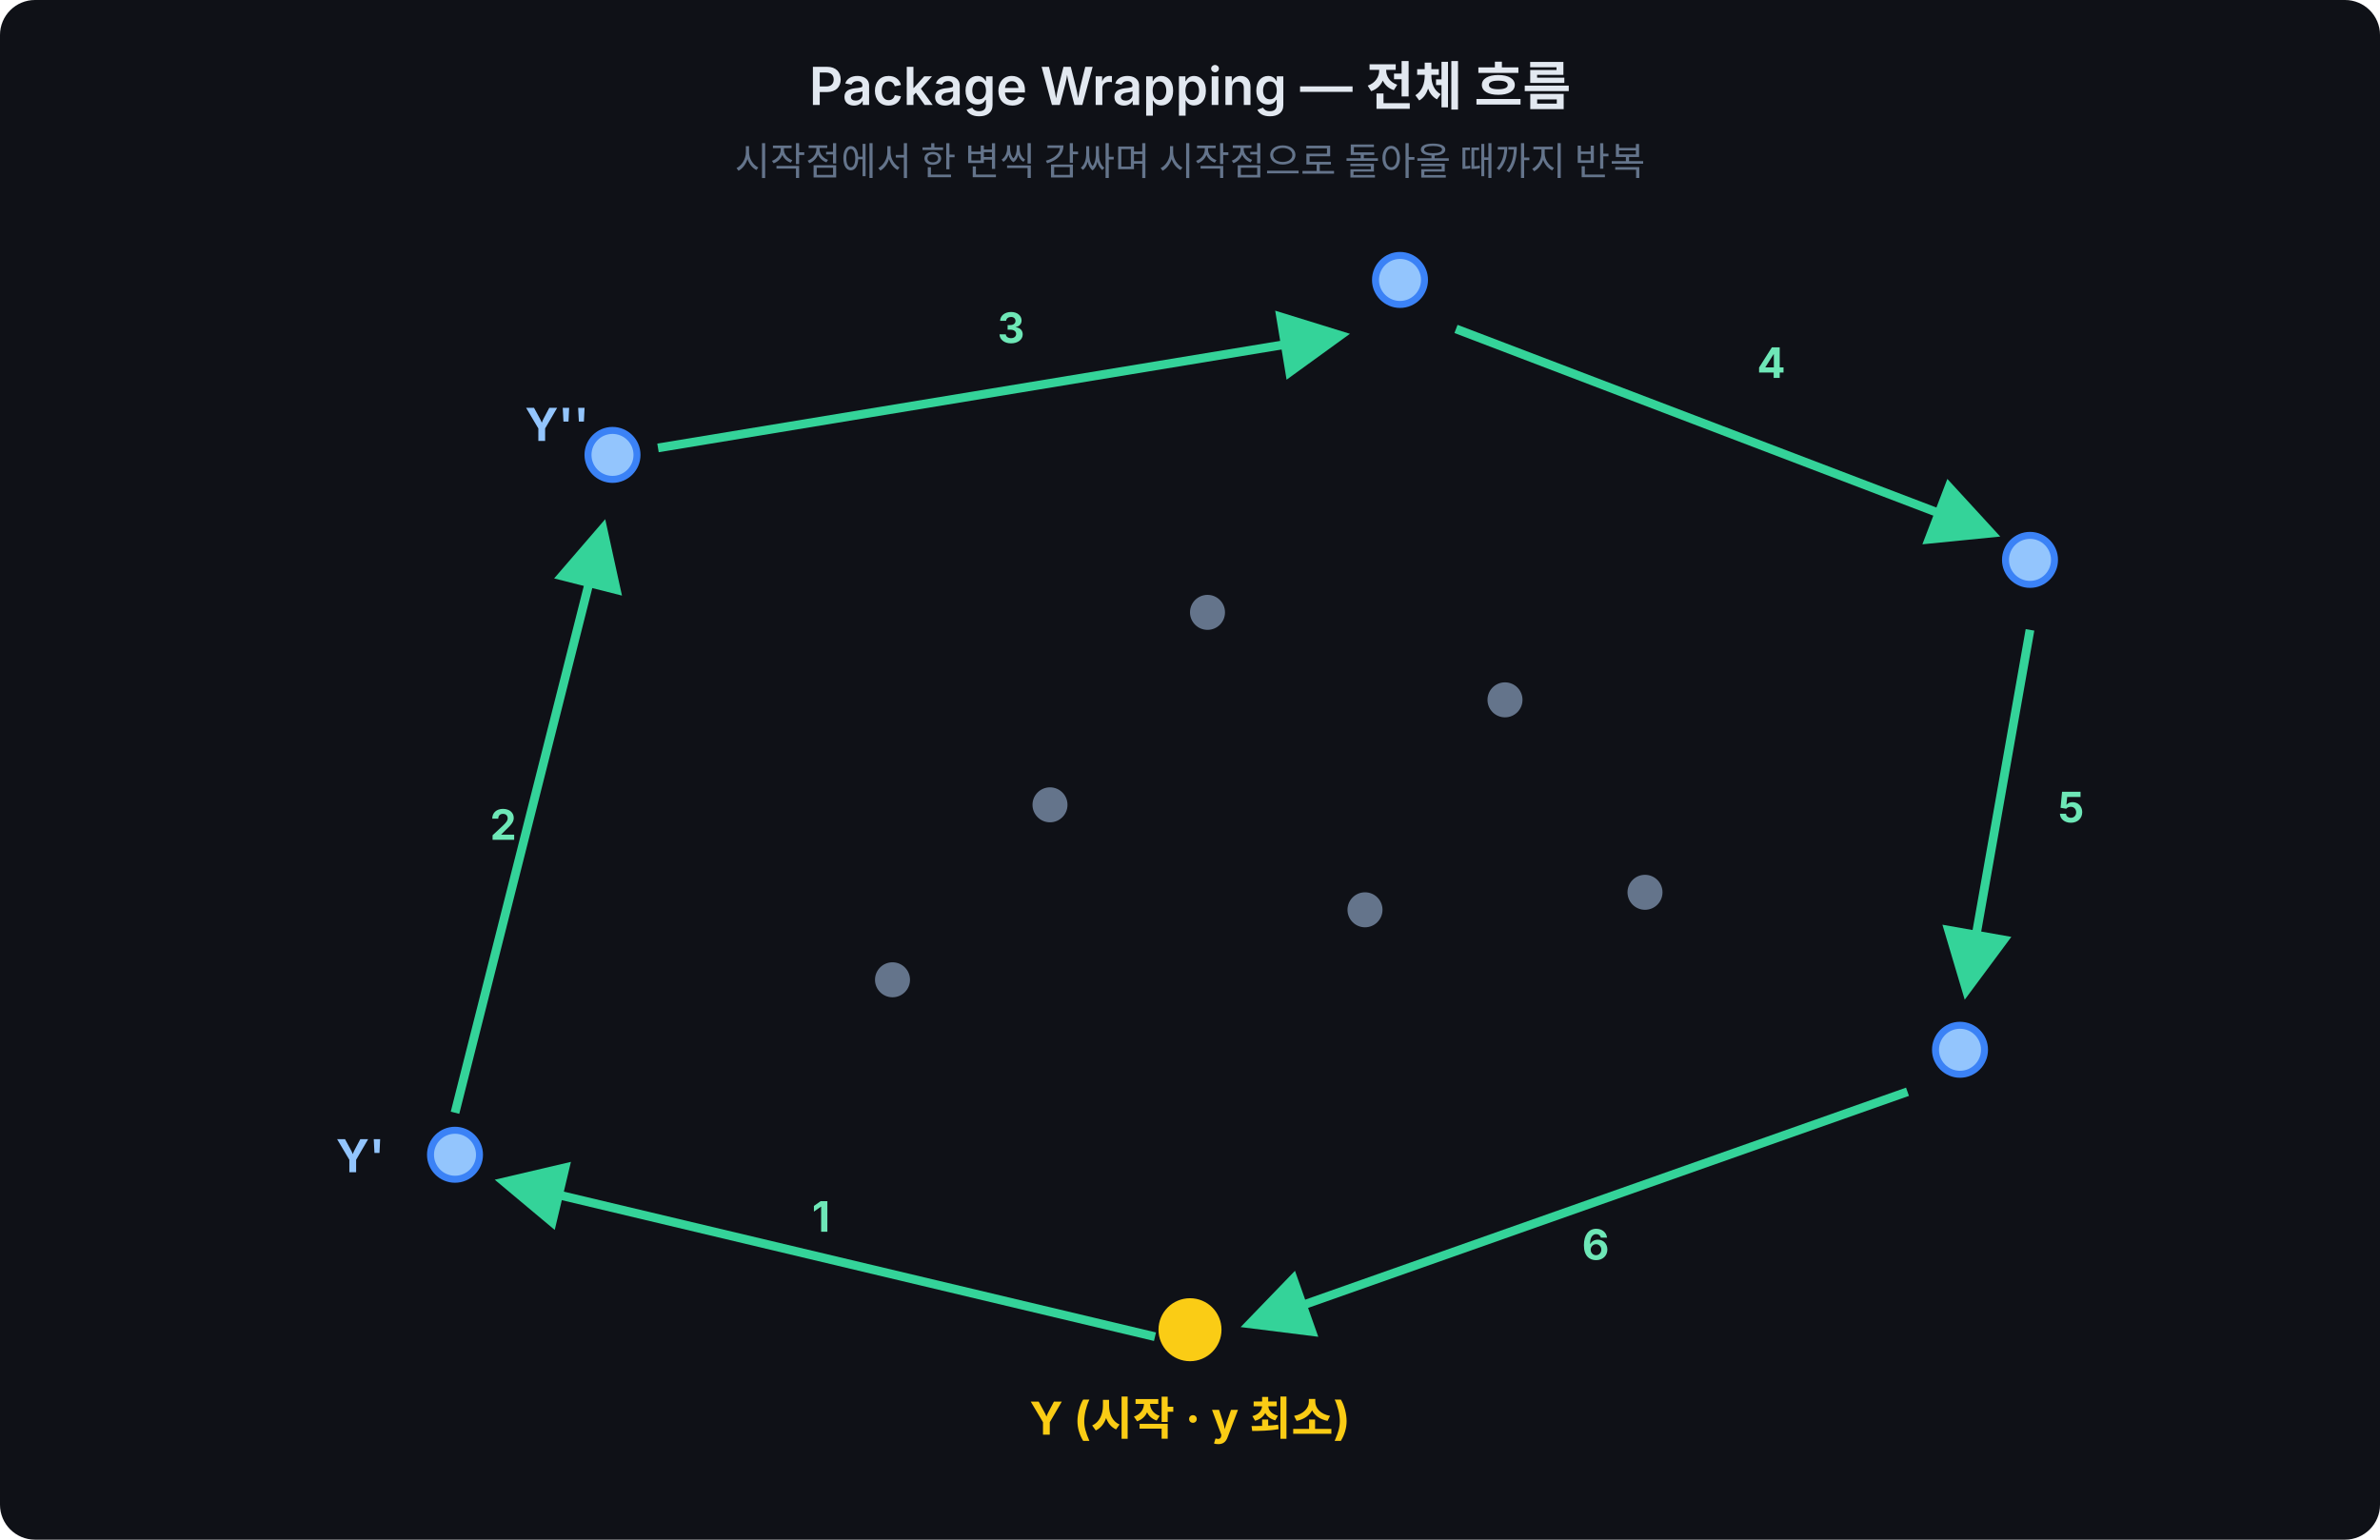
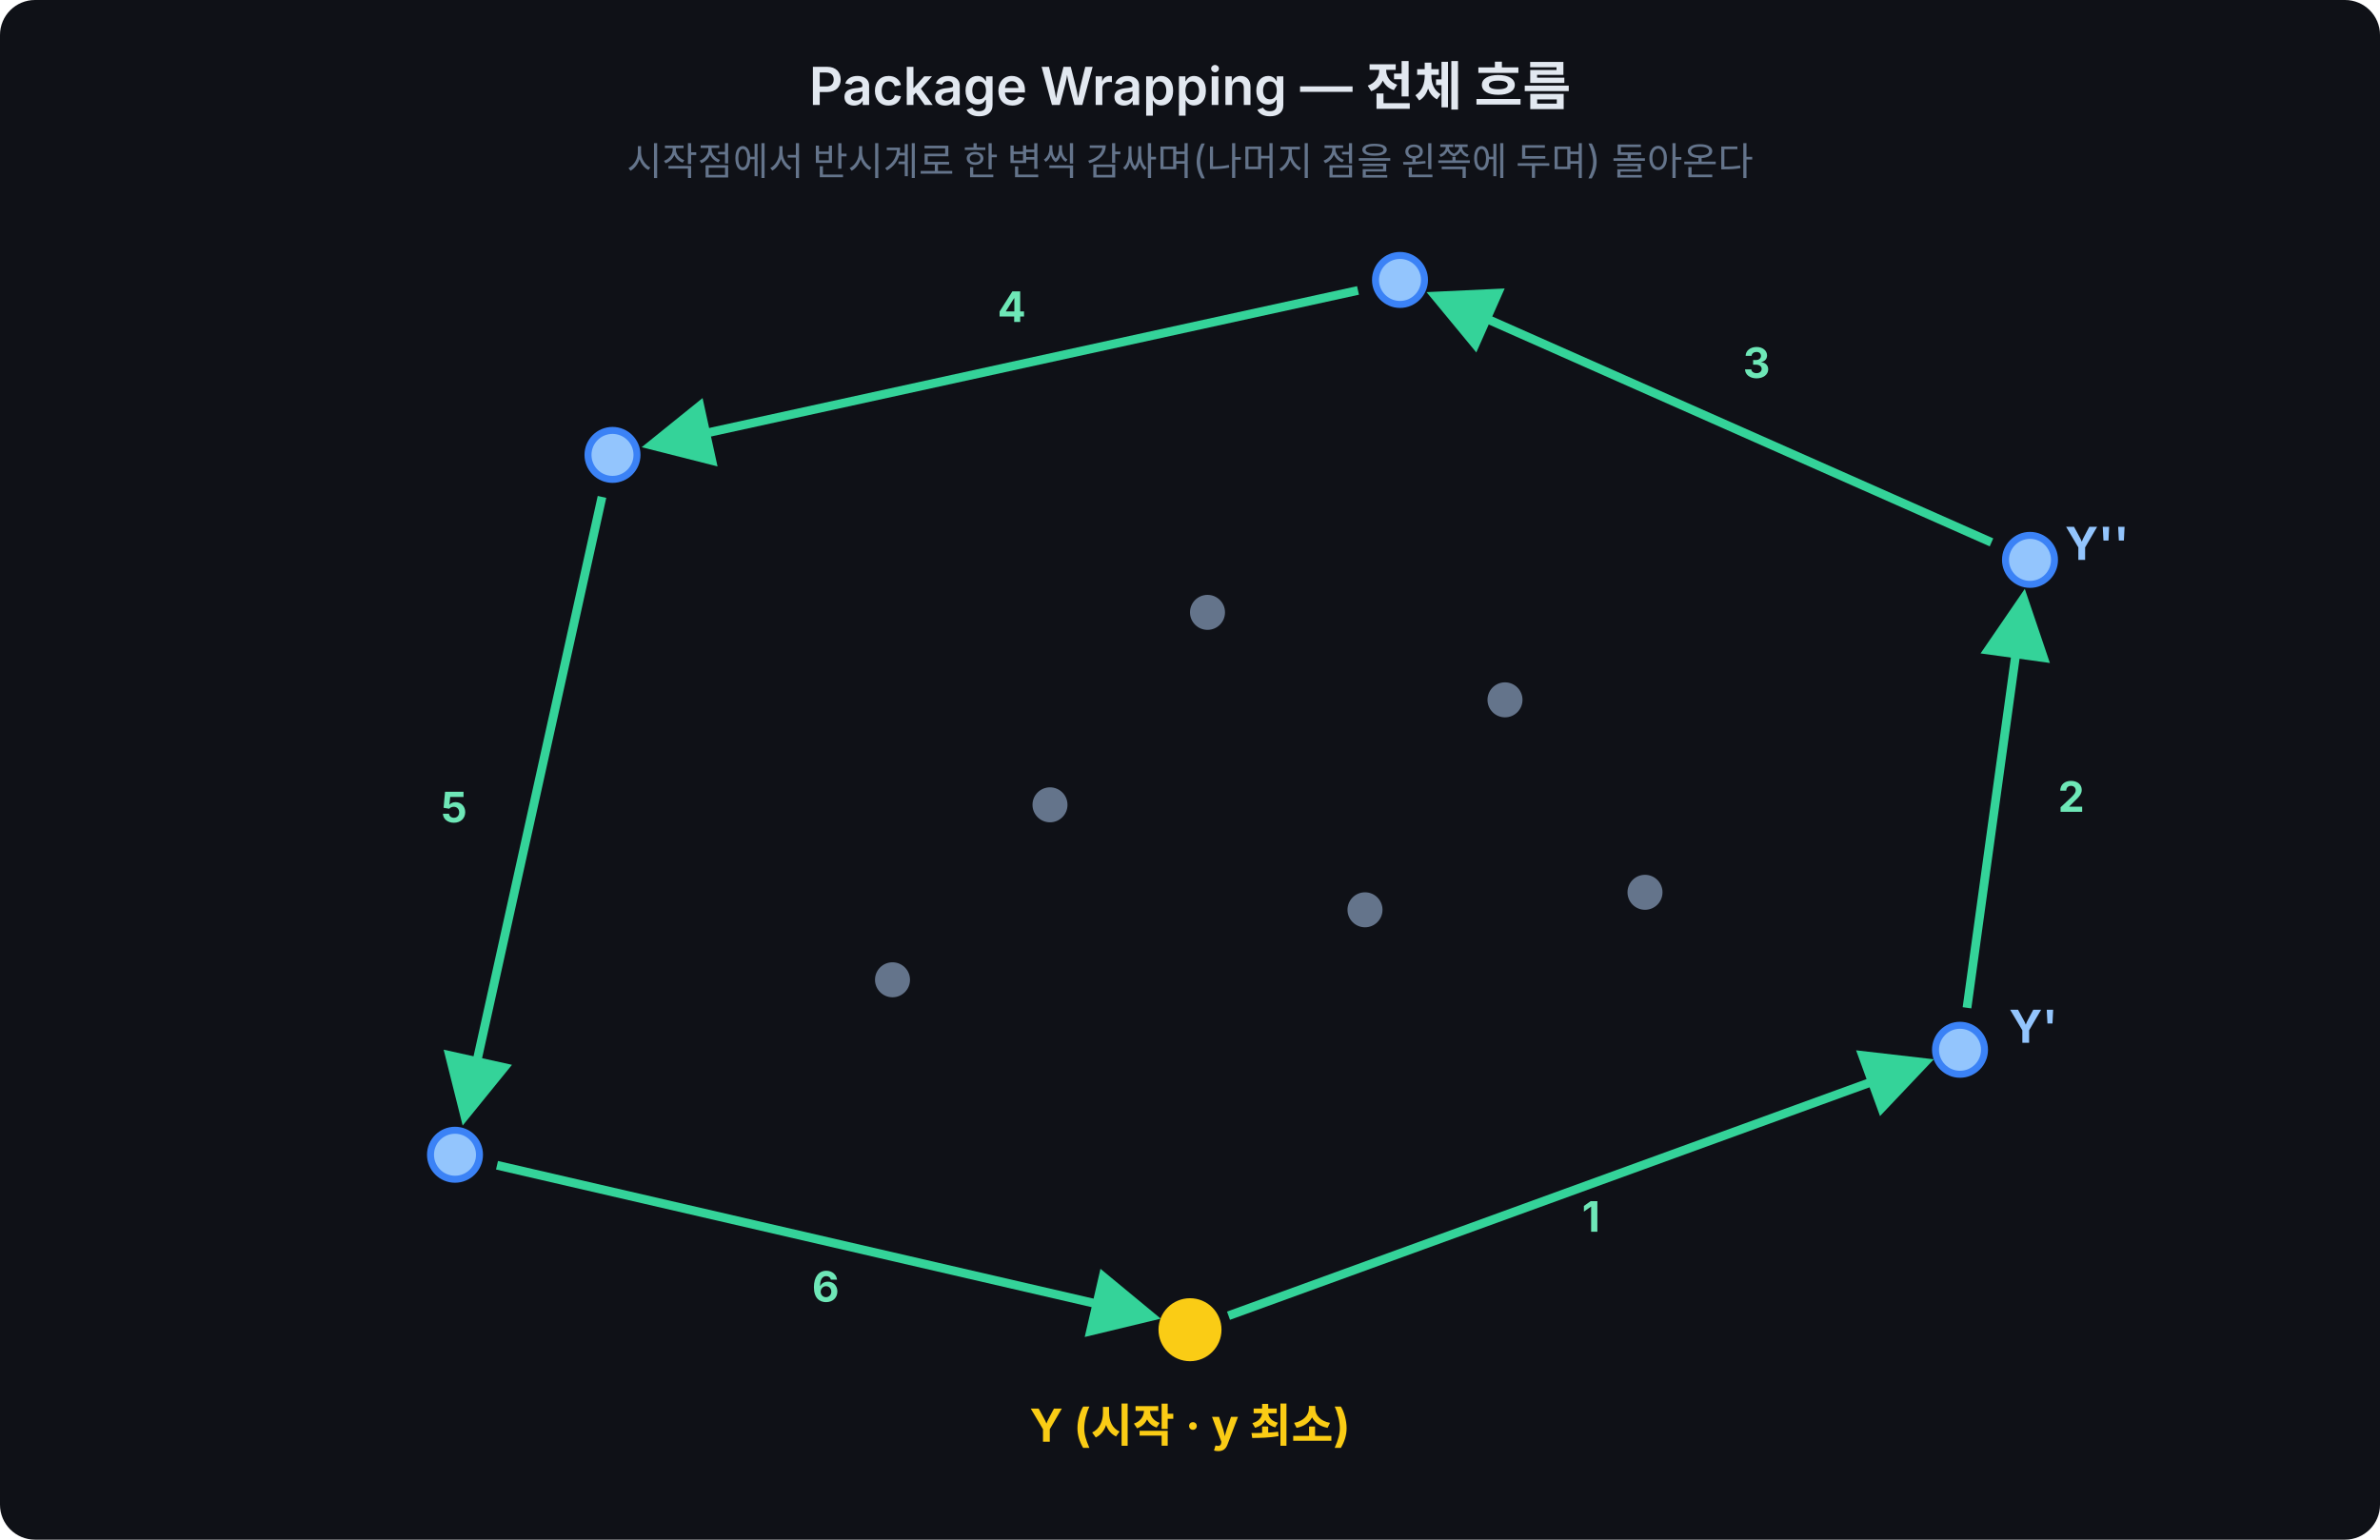
<svg xmlns="http://www.w3.org/2000/svg" viewBox="0 0 680 440" width="1020" height="660" font-family="system-ui,-apple-system,sans-serif">
  <rect width="680" height="440" rx="10" fill="#0f1117" />
  <defs>
    <marker id="f-g" markerWidth="8" markerHeight="8" refX="6.5" refY="4" orient="auto">
      <path d="M0,0 L8,4 L0,8 Z" fill="#34d399" />
    </marker>
  </defs>
  <text x="340" y="30" text-anchor="middle" fill="#e2e8f0" font-size="15" font-weight="600">Package Wrapping — 전체 흐름</text>
-   <text x="340" y="50" text-anchor="middle" fill="#64748b" font-size="11">시작점에서 한 변씩 감싸며 시작점으로 돌아올 때까지 반복</text>
+   <text x="340" y="50" text-anchor="middle" fill="#64748b" font-size="11">시작점에서 반시계로 한 변씩 감싸며(나머지 점을 왼쪽에 두며) 돌아온다</text>
  <g fill="#64748b">
    <circle cx="300" cy="230" r="5" />
    <circle cx="390" cy="260" r="5" />
    <circle cx="255" cy="280" r="5" />
    <circle cx="430" cy="200" r="5" />
    <circle cx="345" cy="175" r="5" />
    <circle cx="470" cy="255" r="5" />
  </g>
  <g stroke="#34d399" stroke-width="2.5">
-     <line x1="330" y1="382" x2="145" y2="338" marker-end="url(#f-g)" />
-     <line x1="130" y1="318" x2="172" y2="152" marker-end="url(#f-g)" />
-     <line x1="188" y1="128" x2="382" y2="96" marker-end="url(#f-g)" />
-     <line x1="416" y1="94" x2="568" y2="152" marker-end="url(#f-g)" />
-     <line x1="580" y1="180" x2="562" y2="282" marker-end="url(#f-g)" />
-     <line x1="545" y1="312" x2="358" y2="378" marker-end="url(#f-g)" />
+     <line x1="351" y1="376" x2="549" y2="304" marker-end="url(#f-g)" />
+     <line x1="562" y1="288" x2="578" y2="172" marker-end="url(#f-g)" />
+     <line x1="569" y1="155" x2="411" y2="85" marker-end="url(#f-g)" />
+     <line x1="388" y1="83" x2="187" y2="127" marker-end="url(#f-g)" />
+     <line x1="172" y1="142" x2="133" y2="318" marker-end="url(#f-g)" />
+     <line x1="142" y1="333" x2="328" y2="376" marker-end="url(#f-g)" />
  </g>
  <g fill="#6ee7b7" font-size="12" font-weight="700">
-     <text x="232" y="352">1</text>
-     <text x="140" y="240">2</text>
-     <text x="285" y="98">3</text>
-     <text x="502" y="108">4</text>
-     <text x="588" y="235">5</text>
-     <text x="452" y="360">6</text>
+     <text x="452" y="352">1</text>
+     <text x="588" y="232">2</text>
+     <text x="498" y="108">3</text>
+     <text x="285" y="92">4</text>
+     <text x="126" y="235">5</text>
+     <text x="232" y="372">6</text>
  </g>
  <g fill="#93c5fd" stroke="#3b82f6" stroke-width="2">
+     <circle cx="560" cy="300" r="7" />
+     <circle cx="580" cy="160" r="7" />
+     <circle cx="400" cy="80" r="7" />
+     <circle cx="175" cy="130" r="7" />
    <circle cx="130" cy="330" r="7" />
-     <circle cx="175" cy="130" r="7" />
-     <circle cx="400" cy="80" r="7" />
-     <circle cx="580" cy="160" r="7" />
-     <circle cx="560" cy="300" r="7" />
  </g>
  <circle cx="340" cy="380" r="9" fill="#facc15" />
  <g font-size="13" font-weight="700">
-     <text x="340" y="410" text-anchor="middle" fill="#facc15">Y (시작 · y 최소)</text>
-     <text x="96" y="335" fill="#93c5fd">Y'</text>
-     <text x="150" y="126" fill="#93c5fd">Y''</text>
+     <text x="340" y="412" text-anchor="middle" fill="#facc15">Y (시작 · y 최소)</text>
+     <text x="574" y="298" fill="#93c5fd">Y'</text>
+     <text x="590" y="160" fill="#93c5fd">Y''</text>
  </g>
</svg>
